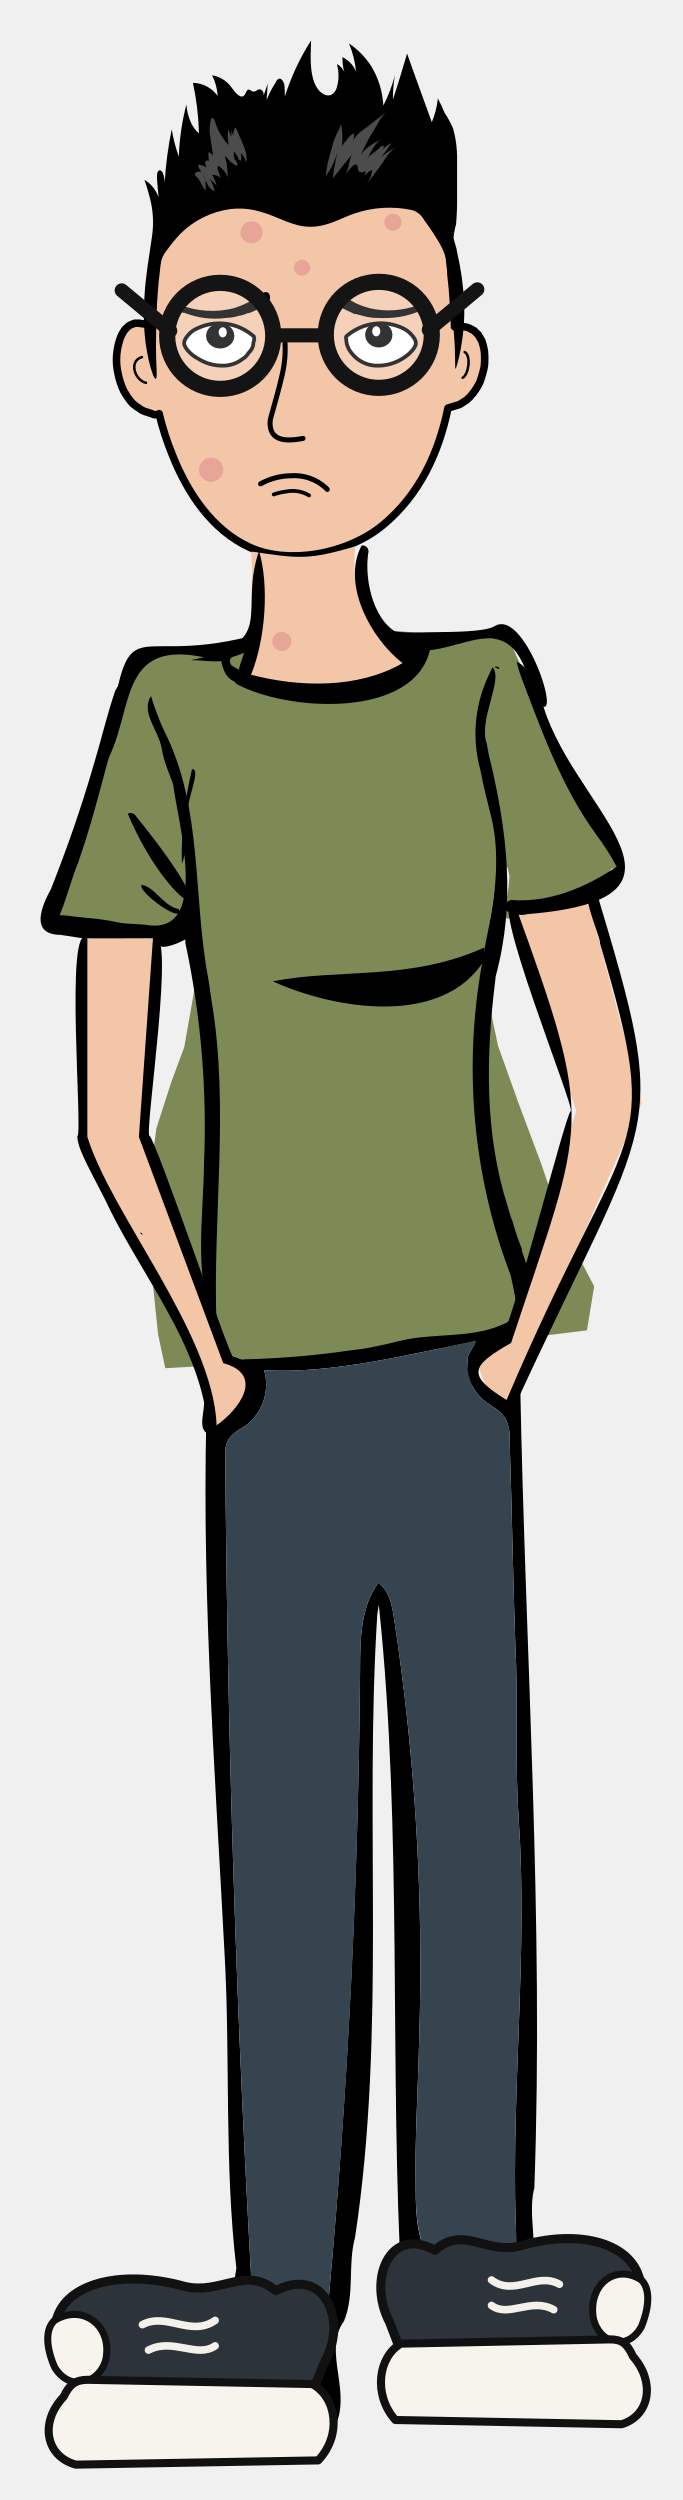
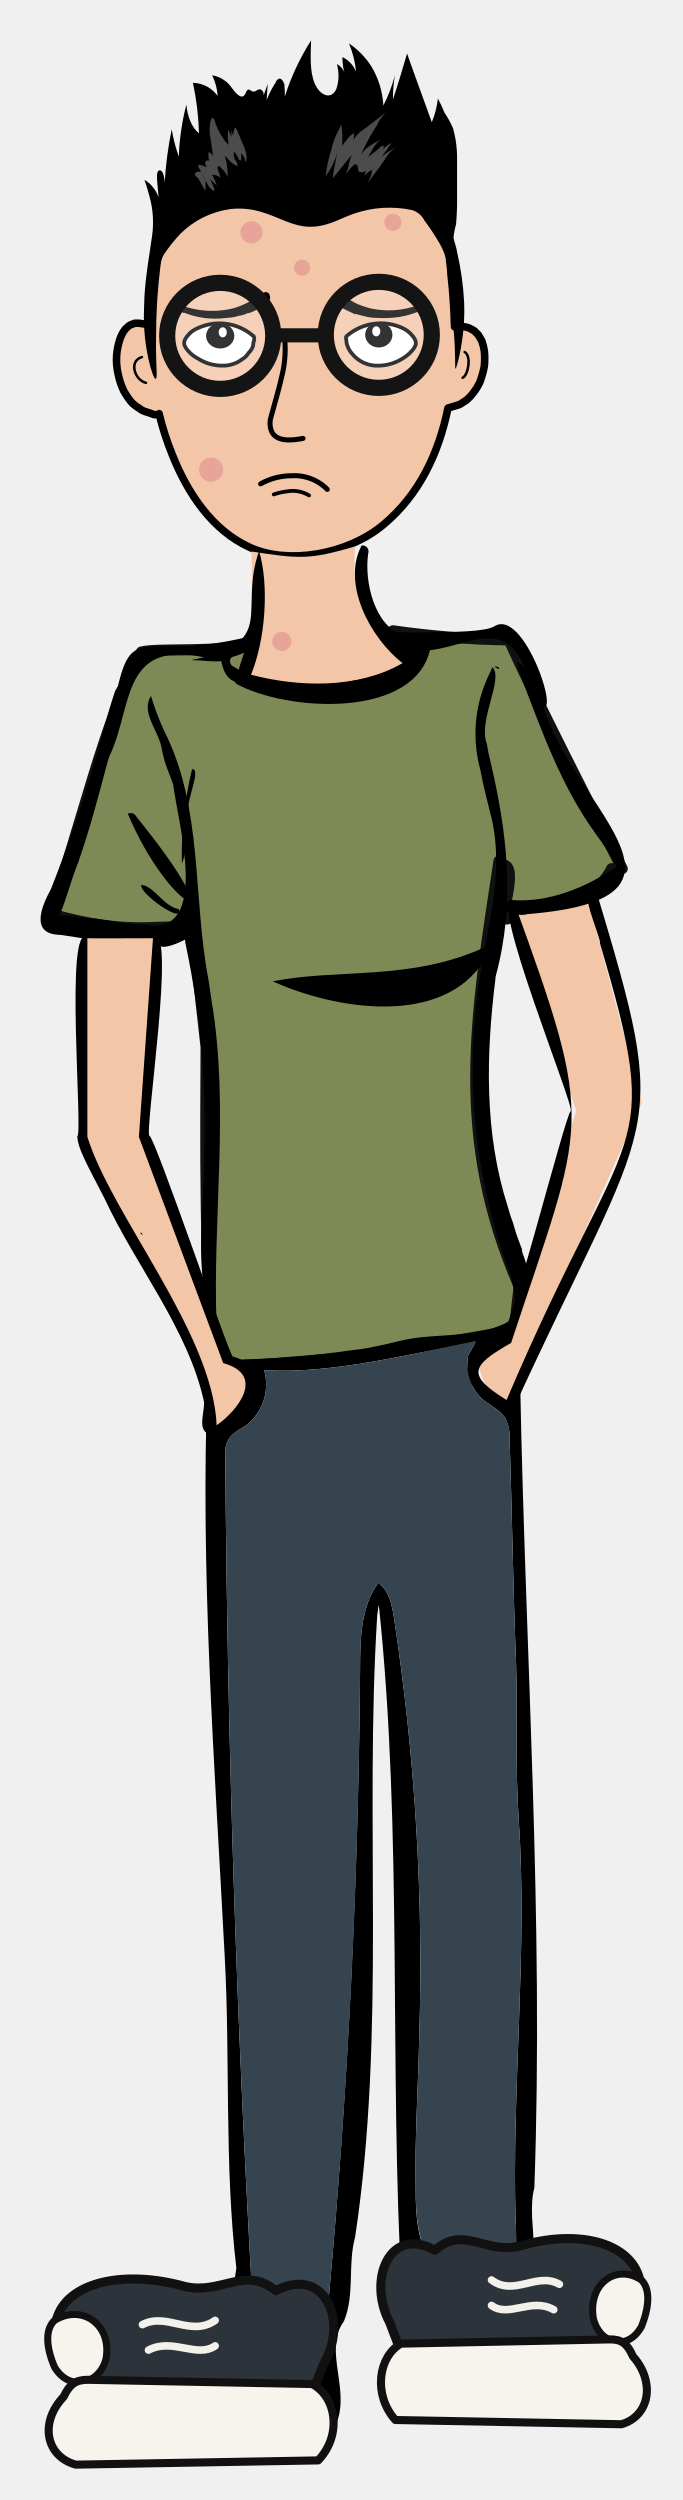
<svg xmlns="http://www.w3.org/2000/svg" width="135.1" height="495" viewBox="190.2 50 135.1 495">
  <svg width="500" height="600" preserveAspectRatio="xMidYMin slice" style="overflow:visible" viewBox="0 0 500 600">
    <svg width="500" height="600" style="overflow:visible">
      <svg width="500" height="600" preserveAspectRatio="xMidYMin slice" style="overflow:visible" viewBox="0 0 500 600">
        <svg viewBox="0 0 500 600">
          <path fill="#f3c6a8" stroke="#000" stroke-linecap="round" stroke-linejoin="round" stroke-width="1.5" d="M286.1 119.5a11.7 11.7 0 0 0-.5-2l-.7-1.2-.8-.8-.9-.5a3.5 3.5 0 0 0-1.1-.3h-1.9c-.1-3.5-.3-6.9-.7-10.3a16 16 0 0 0-.2-2.2c-.5-6.1-1.6-12.5-5.9-17.1s-11.7-4.9-17.7-5-13.5 0-19.8 2.4a22.2 22.2 0 0 0-9.5 6.5c-2.6 3.2-3.8 7.1-4.7 11a64 64 0 0 0-2 14.4l-.2-.2h-.4l-1.4-.2h-.8l-.8.3a1.8 1.8 0 0 0-.7.5 2.7 2.7 0 0 0-.7.8 6.7 6.7 0 0 0-.8 1.7 13.3 13.3 0 0 0-.6 3 12.2 12.2 0 0 0 .3 3.8 14.2 14.2 0 0 0 1.1 3.3 15.3 15.3 0 0 0 1.4 2.1 6.5 6.5 0 0 0 1.6 1.3 4 4 0 0 0 1.6.8l.6.2.8.3h.8l.2-.2a55 55 0 0 0 2.6 8.1c3 7.6 7.9 15 15.4 18.4s19.2 1.5 26.4-4.5 11-14.3 12.8-23.1l2.3-.7 1.4-.9a8.6 8.6 0 0 0 1.3-1.4 12 12 0 0 0 1.3-2.1 19 19 0 0 0 .9-3.2 16 16 0 0 0 0-3" />
          <path fill="none" stroke="#000" stroke-linecap="round" stroke-linejoin="round" stroke-width=".5" d="M218.3 120.7c-2.7.8-1.4 4.6.8 5.1m63.1-6.1c1.4.8.7 4.6-.4 5.1" />
          <path d="M282.1 109.9a56 56 0 0 0-1.4-10c-.1-.9-.5-1.8-.7-2.8a14 14 0 0 1 .5-2.7 57 57 0 0 0 .2-5.9v-6.3a24 24 0 0 0-.3-4.6 23 23 0 0 0-.5-2.2 18.7 18.7 0 0 0-1.7-3.1 24 24 0 0 0-1.3-2.8 17.1 17.1 0 0 1-1.2 4.7c-1.6-4.5-3.3-9-4.9-13.6-.9 3.1-1.8 6.1-2.8 9.1a26 26 0 0 1 .4-4.8 30 30 0 0 1-2.3 6 16.7 16.7 0 0 0-2.4-7.8 15.8 15.8 0 0 0-4.4-4.5 19.2 19.2 0 0 1 1.4 5.6 5.5 5.5 0 0 0-2.7-2.9 10.6 10.6 0 0 0 .4 3.1 2.9 2.9 0 0 0-1.5-1.7 8.2 8.2 0 0 1-.1 4.9c-1 2.3-3.3 1.3-4.3-1.1s-.8-5.6-.7-8.5a47.5 47.5 0 0 0-5.2 11.1 18.5 18.5 0 0 0-.1-2.4c-.2-.7-.7-1.3-1.1-1.1a1.1 1.1 0 0 0-.6.7 19.2 19.2 0 0 0-1.8 3.5c.1-1 .1-2.1.2-3.2l-.8 2.3c.1-.7-.4-1.3-.9-1.2s-.8.6-1.3.4-.6-.5-1-.3a7 7 0 0 0-.5.9c-.7 1.1-1.8-.2-2.6-1.3a5.9 5.9 0 0 0-3.9-2.5 10.8 10.8 0 0 1 1.1 4.1 6.2 6.2 0 0 0-4.9-2.6 54.7 54.7 0 0 1 1.2 10c-1.3-1-2.3-3.2-2.5-5.7a48.2 48.2 0 0 0-1.5 10.3 30.5 30.5 0 0 1-1.4-5.4 73 73 0 0 0-1.4 10.7 5.4 5.4 0 0 0-.3-1.9c-.2-.6-.7-.9-1-.5s-.2 1.2-.2 1.8l.3 3.4a6.4 6.4 0 0 0-2.8-3.5c.4 1.1.7 2.2 1 3.3a19.1 19.1 0 0 1 .5 7.9c-1.4 9.1-1.5 10.7-1.6 14.9-.2 7.2 1.8 13.4 2.3 13.3s0-2.1.1-8.3a113 113 0 0 1 .9-14.3 4.8 4.8 0 0 1 .7-2.1 33 33 0 0 1 3.2-4 17.3 17.3 0 0 1 9.9-4.9 14.7 14.7 0 0 1 5.9.5c3.4.9 6.4 3 9.9 3s5.8-1.6 8.7-2.6a21.4 21.4 0 0 1 11.5-.7 4 4 0 0 1 2.4 2 48 48 0 0 1 3.1 4.7c2.7 4.8 2.2 11.3 2.7 16.8s.2 7.9.4 7.9 2-6.2 1.7-13.1" />
          <path fill="#fff" d="m257.9 78.9.7-1v.5c0-.7 1.1-1.8 1.7-2a5.5 5.5 0 0 1-.2 1.8c.2-1.3 1.7-2.3 2.7-3l4.1-3.2c-.3 0-1.4 1.6-1.6 1.9a23 23 0 0 1-1.2 2.1 30.6 30.6 0 0 0-2.6 5.1c.7-1.8 2.8-2.8 4.4-3.6-1.6.8-2.1 2.5-3 3.9.4-.7 1.5-1.2 2.1-1.8s.9-.9 1.1-.7 0 .6-.2.8a5.9 5.9 0 0 1 1.8-1.4 28 28 0 0 1-2 2.8 12.7 12.7 0 0 1 3.1-2c-1.4.7-2.1 2-2.9 3.2s-2.2 2.9-3.2 4.4a6.9 6.9 0 0 0 1.2-3.1 4.4 4.4 0 0 0-1.5 1.2 4.4 4.4 0 0 0 .2-1 1 1 0 0 1-.9.3c-.7-.1-.5-.3-.6-.8s-.3-1.2-1.1-.4-1.1 1.4-1.7 2.1c1.1-1.1.8-3.4 1.8-4.6-1.4 1.6-2.7 3.3-4 4.9a15 15 0 0 1 .3-2.1l.6-3a14.7 14.7 0 0 1-2.3 4.7 23 23 0 0 1 1.1-5.2 13 13 0 0 1 .9-2.8c.2-.6 1.1-1.9 1-2.5a13.7 13.7 0 0 1 .2 4.5m-28 4.8c.1 0 .2.2.2.3h-.8c-.3.1-.6.3-.5.6l.2.3c.9.7 1.1 2 1.9 2.8v-2a4.7 4.7 0 0 0-.5-1 7.5 7.5 0 0 0-.7-1.2.8.8 0 0 0-.2-.4c-.1-.2-.1-.4.1-.5l.8.2.8.3a1.5 1.5 0 0 1-.4-.9c.1-.4.6-.6.8-.3a5.5 5.5 0 0 1-.1-1.8 1.8 1.8 0 0 1 .9.8l-.5-3.4a7.7 7.7 0 0 1-.2-1.5 6.6 6.6 0 0 1 .1-1.4 1.3 1.3 0 0 1 .1-.6 2.1 2.1 0 0 1 .2-.6c.4-.3.7.7.7.8a12.3 12.3 0 0 0 1.2 2.6l.8 1.2.4.4.3.3a8.1 8.1 0 0 1-.1-3.1c.2.4.3.8.5 1.3s.1-.8.1-1.2a4.2 4.2 0 0 0 .4 1.2 3 3 0 0 1 .2-1.3c0-.1.1-.3.2-.3s.2.3.3.4l1.1 2.6c.5 1.2 1.1 2.6.7 3.9a3.5 3.5 0 0 0-1-1.9 3.8 3.8 0 0 1 0 1.5.5.5 0 0 1-.4-.2 4.4 4.4 0 0 0-1-1.6v.9c.1.2.1.5.2.7a1.5 1.5 0 0 1 .5 1.3 5.6 5.6 0 0 1-1.5-1l-.6-.7-.4-.4c0 .1.1.2.1.4l.3 1.2a25 25 0 0 1 .2 2.7 5.1 5.1 0 0 0-1.6-2.1c-.2-.1-.4-.2-.4.1v.4l.6 1.7a2.7 2.7 0 0 0-1.7-.6 10.2 10.2 0 0 1 .9 2.1l-1.4-1.3a6.3 6.3 0 0 1 1 2.5 3.1 3.1 0 0 1-1.6-1.9h-.1" opacity=".3" />
        </svg>
      </svg>
    </svg>
    <svg width="500" height="600" style="overflow:visible">
      <svg width="500" height="600" preserveAspectRatio="xMidYMin slice" style="overflow:visible" viewBox="0 0 500 600">
        <svg viewBox="0 0 500 600">
          <path fill="none" stroke="#000" stroke-linecap="round" stroke-linejoin="round" d="M246.5 116.4a22.2 22.2 0 0 1-.5 8.1c-.6 2.7-1.4 5.3-2.1 7.9a4.3 4.3 0 0 0-.1 2.5c.7 2.8 4.3 2.3 6.4 1.9" />
          <path stroke="#000" stroke-miterlimit="10" stroke-width=".5" d="M239.3 111.8a9.7 9.7 0 0 0 2.3-1.1 5.5 5.5 0 0 0 1.7-1.3 1.1 1.1 0 0 0-.1-1.2.7.7 0 0 0-.9.1l-2.9 1.8a15.7 15.7 0 0 1-3 1.2 17.4 17.4 0 0 1-3.9.5 17.7 17.7 0 0 1-5.6-.8h-.4c-.3.2-.2.5 0 .7h.3a16.4 16.4 0 0 0 3.8 1 16.2 16.2 0 0 0 4.4 0 9.3 9.3 0 0 0 2.4-.4 6 6 0 0 0 1.9-.6m21.3.3-2.3-1.1a11.3 11.3 0 0 1-1.8-1.2c-.2-.4-.3-1 .1-1.3s.6-.1.9.1l2.9 1.7a16.3 16.3 0 0 0 3.1 1.1 16.9 16.9 0 0 0 9.4-.6c.1 0 .3-.1.4 0s.3.5 0 .7h-.2a16.6 16.6 0 0 1-3.8 1.1 21.3 21.3 0 0 1-4.4.2 10 10 0 0 1-2.4-.3l-1.9-.5m-2-2.1h-.1" />
          <path fill="#fff" stroke="#000" stroke-linecap="round" stroke-linejoin="round" stroke-width=".75" d="M240.3 118.5a3.4 3.4 0 0 1-.9 1.4 3.4 3.4 0 0 1-1.2 1.2 6.3 6.3 0 0 1-4.1 1.3 8.9 8.9 0 0 1-4.7-1.4 6.8 6.8 0 0 1-2.1-1.7 3.3 3.3 0 0 1-.6-1 1.7 1.7 0 0 1 .1-1 3.6 3.6 0 0 1 .7-1 4.6 4.6 0 0 1 1.8-1.3 10.2 10.2 0 0 1 10.9 1.4c.2.1.3.2.3.4a1.3 1.3 0 0 1-.1.9c0 .3-.1.5-.1.8" />
          <ellipse cx="233.8" cy="116.5" rx="2.8" ry="2.5" />
          <ellipse cx="234.3" cy="115.8" fill="#fff" rx=".8" ry="1" />
          <path fill="#fff" stroke="#000" stroke-linecap="round" stroke-linejoin="round" stroke-width=".75" d="M259 118.5a4.7 4.7 0 0 0 .8 1.4 6.8 6.8 0 0 0 1.2 1.2 6.5 6.5 0 0 0 4.2 1.3 9.2 9.2 0 0 0 4.7-1.4 7.9 7.9 0 0 0 2-1.7 3.3 3.3 0 0 0 .6-1 1.7 1.7 0 0 0-.1-1 3.6 3.6 0 0 0-.7-1 5.2 5.2 0 0 0-1.7-1.3 10.3 10.3 0 0 0-11 1.4c-.1.1-.3.2-.3.4s.1.7.1.9a2.4 2.4 0 0 0 .2.8" />
          <ellipse cx="265.2" cy="116.3" rx="2.7" ry="2.5" />
          <ellipse cx="264.7" cy="115.6" fill="#fff" rx=".8" ry="1" />
          <path fill="none" stroke="#000" stroke-linecap="round" stroke-linejoin="round" d="m255 146.9-.4-.4a9.2 9.2 0 0 0-6.8-2.3 12.6 12.6 0 0 0-6 1.6" />
          <path fill="none" stroke="#000" stroke-linecap="round" stroke-linejoin="round" stroke-width=".75" d="M244.4 147.9a12.2 12.2 0 0 1 2.6-.6 6.3 6.3 0 0 1 4.4.8" />
        </svg>
      </svg>
    </svg>
    <svg width="500" height="600" style="overflow:visible">
      <svg width="500" height="600" preserveAspectRatio="xMidYMin slice" style="overflow:visible" viewBox="0 0 500 600">
        <svg viewBox="0 0 500 600">
-           <path fill="#7d8a55" fill-rule="evenodd" d="m240.9 177.2-2.72.75-3.48.43-3.88.21-3.94.08-3.65.04-3.01.12-2.02.27-3.03 6.23-2.8 7.15-2.61 7.76-2.47 8.05-2.4 8-2.38 7.65-2.41 6.96 11.28 2.4 7.71.39 4.91-.13 2.87.81 1.61 3.24.42 7.15-2.21 12.54-2.57 6.94-2.96 9.18-1.38 10.49.25 10.9.54 10.4.93 9 1.43 6.69 42.31-2.4 41.18-5.1 1.42-8.7-6.47-12.45-4.05-11.94-4.37-11.66-4.14-11.59-2.5-11.74.78-12.12 1.91-12.7.5 11.4-.26-2.82-.17-2.39-.08-1.95v-1.52l.08-1.1.17-.67.26-.25 1.2.59.37 1.64-.17 2.24-.4 2.42-.35 2.13v1.42l.65.26 1.72-.46 2.76-.55 3.41-.77 3.69-1.13 3.59-1.63 3.1-2.29 2.23-3.07h2.1l-2.49-4.88-3.3-6.5-3.76-7.46-3.89-7.77-3.66-7.44-3.1-6.44-2.2-4.81-23-1.8 1.07 2.42.48 1.66-.08 1.11-.62.79-1.14.69-1.62.8-2.09 1.13-2.93.23-3.64.24-4.06.17-4.19.05-4.03-.13-3.59-.38-2.86-.68Z" />
+           <path fill="#7d8a55" stroke="#111" stroke-linejoin="round" stroke-width="2.2" d="M240.9 177.2c-5.2 2.2-19.4 1-22.7 1.9-7.4 13.2-12.4 36.6-18.1 51.8 31.1 9.1 26.7-10.3 30.9 26.4 0 12.9-.6 51.4 2.2 63.6l29.8-2.4 29-5.1 1-8.7c-13-29.8-8.6-53.7-4-84.2l.5 11.4c-.7-7.1-.7-10.6 0-10.7 4-.2-1.2 11.8 1.3 10.7s16.6-1.7 20.5-9.9h2.1c-4.6-9-18.6-36.5-22.4-45.3a177 177 0 0 1-23-1.8c3.2 6.7 1.4 5.4-4 8.6-5.8.5-19.7 1.5-25.3-.5Z" />
          <path fill="#f3c6a8" fill-rule="evenodd" d="M206.5 235.6h15l-2.7 39.4 16.4 44.2c3.8-.6 5.7.6 5.7 3.9-1.3 8.9-7.9 16.3-9.9 1.8L206.5 275Zm99.7-9.2-14.7 4.6 12.8 39-14.1 44.2c-3.8-.6-5.7.6-5.7 3.9 1.3 8.9 7.9 16.3 9.9 1.8l22.9-51.6ZM279 500c10.4-.2 10.4 17.2 0 17s-10.4-17.2 0-17m-30 9c10.4-.2 10.4 17.2 0 17s-10.4-17.2 0-17m-9-349.8c9.7 1.5 11.5 1.6 20.5-1-.3 5.2-.4 10.4 3.5 14.5 1.1 1.5 7.4 6.4 6 8.8-8.8 4.8-23 5.3-32.3 1.7 2.8-4.6 2.4-18.7 2.3-24" />
          <path d="M236.1 181.8c-1.4-1.8 1.5-2.5 2.6-3.3-.3 1.5-.9 2.6-1.2 4.1zm25.7-23.8c-4 7.6 1.7 18.3 8.1 23.3-8.8 5.1-20.4 4.8-30 2.3 2.9-7.1 3.6-17.7 1.6-24.5-4.2 11.9 4 18.2-13.5 21.6 2 0 4.2.4 6 .2.3 1.4.8 3.1 2.3 3.9h.1l.6.5h-.2c10.2 5.7 35.7 7.1 38.6-6.9l3.6-.6c-3.1-.9-5.6-2.5-9-2-5.7-1.9-7.7-10.7-6.9-16.2a1.2 1.2 0 0 0-1.3-1.6M218 294.3l.5.2-.4-.5c0 .1-.1.2-.1.3" />
          <path d="M277.2 176c-5.3 1.3.5 2.6 2.8 1.2a2.8 2.8 0 0 0-2.8-1.2m-46 94c-.3 1.4.5 3.4.2 5 2.1-.5 2-5.2-.2-5m-15.7-58.9c8 19.2 22.3 26.1 1.7.6a1.3 1.3 0 0 0-1.7-.6m2.7 14.1c-.7 1.5 8.6 8.1 7.4 4.8-3-.5-4.8-4.5-7.4-4.8m10-22.8a73.6 73.6 0 0 0-2 18.6c1.3-2.8.6-7 1.3-10.3-.5-2.1 2.7-8.6.7-8.4m59.8 5.9a2 2 0 0 0 1 1.8 16 16 0 0 1-.6-3 1.9 1.9 0 0 0-.4 1.2" />
          <path d="M273 176.3c1.1 1.5 4.2 1.8 6 1.4-1.9-.2-4.4-2.1-6-1.4" />
          <path d="M271.3 176.2c-.1 3.5 7.2.9 9.7.9-3.2-.1-6.7-1.4-9.7-.9m19.7.9c.5.3.8.6 1-.1h-1" />
          <path d="M291.3 177h-.3l.4.4c0-.2.1-.3.1-.5h-.2m-10.9.6h.6l-1-.4a1 1 0 0 0 .4.5" />
          <path d="M277.4 176.1c-8.1 1.6.6 2.2 3.6 1-1.2-.2-2.3-1.3-3.6-1m13.6-.1.8.5c0-.2.1-.3.2-.5z" />
          <path d="M275.5 177c-1.8 1.4 1.7.8 2.5.6-.9 0-1.6-.6-2.5-.6m17.8 6.8c4.1 10.8 8.1 22.1 15 31.5a.1.1 0 0 0-.1-.1 46.5 46.5 0 0 1 4.1 6.4c-6.1 4.1-13.3 7.2-21 6.6-3.8 1.7 1.2 3.5 3.3 2.8 39.2-3.2 7.5-21.8 2.7-43v.2c-1.2-2.5-2.1-5.9-4.8-7.2a23 23 0 0 0 .8 2.8" />
          <path d="M267.7 175c-2.2 3.2 11.8 3.1 14.3 2.2-4.6-1.6-9.5-1.8-14.3-2.2m26 9c.7-.7.1-1.6-.7-2a16 16 0 0 0 .7 2m-4.7-1.5c.1-.6-.5-.5-1-.5zm-49.3-6.5c-25.8 6.5-23.4-8.5-29 25.8 6.5-10 1.9-26.3 21.4-21.3 1.9.8 11.9-2.3 7.6-4.5" />
          <path d="M288.1 174c-3.7 2.2-23.7.1-21.6 2.6 11.7 8.6 24.5-11.8 29.2 11.2 7.2 9.9-1.1-17.9-7.6-13.8" />
          <path fill-rule="evenodd" d="M286.1 237.6c-14.8 6.7-28.8 4.1-41.9 6.7 12.3 5.6 33.6 9.1 41.9-4.2" />
          <path d="M220.5 235.6c4.8-3.4-1.8 39-.7 39.3s15.9 43.8 16.5 43.7c10.2 2.7.5 15.8-3.5 15.6s-2.1-4-2.2-6.6c-3.1-14.4-13.5-26.9-19.7-40.3-4-7.7-5.3-10.1-5.4-12.3 1.2-.1-2.6-43 2-39.3v39.4c4.9 15.7 24.8 38.8 25.6 57.1 4.3-3 9.7-10 1.3-12.3l-16.7-44.8Zm71.4-7.2c-5.5-2.2 12.3 41.1 11.3 41.6s-12.3 45.1-13.8 44.8c-12.7 6.9-5 10.4 1.9 15.4 28.4-62.2 32.1-53.3 16.8-104.3-4.1-.9 1.1 9.5.9 10.9 12.8 43.4 5.9 33.1-18.5 90.4-7.9-4.9-7.2-6.7.9-11.3 14.8-44.8 16.9-42.4.5-87.5" />
          <path d="m233.4 314.2-.3-1.4c-.9-21.5 2.6-43.1-1-64.6l-.6-4.1c-3.2-16.5-1-34-8.8-49.4a52 52 0 0 1-2.6-6.9c-2.1 3.2 1.5 6.9 2.1 10.3s1.5 4.8 2.3 7.3c.9 7.4 7.5 30.1-5.5 27.7l-2.9-.2a12.4 12.4 0 0 1-2.7-.3l-1.5-.3-2.7-.4h-.2l-2.9-.3c-1.4-.1-2.8-.4-4.1-.4 1.5-3.5 2.3-7.2 3.8-10.7-.1 0-.1.1-.1.2 4.3-12.2 6.6-25 11-37a6.8 6.8 0 0 0-3.3 2.4l-.4.7c-1.7 5-2.8 9.9-4.3 14.8-2.4 8.3-5.2 16.3-8.4 24.4-1.8 3.3-4.3 9 1.8 9.1l4 .6c.5.2 14.9 0 15.4.1-.9 3.1 3.8 1.1 5.4.2v.7a173 173 0 0 1 3.7 43.5c-.1 11.2-2.4 23.6 2.8 34m59.8 9.9-2.2 4.6c-15.6-10.3-2.6-6.2 1.3-18a13.7 13.7 0 0 1-2 1.3l-.7.3c-5 2.2-10.7 1.9-16.2 2.5-3.1.3-5.7 1.2-8.9 1.8a33.5 33.5 0 0 1-4.4.7 173 173 0 0 1-24.9 1.9c10.5 2.5 0 14.2-2.2 14s-1-6.9-1.7-10c-1.5 38.1 1.4 75.9 3.4 114.3 1.1 20.1-.1 41.3 2.3 61.6-.8 4.9-1.7 11.4 2.3 14.7a30 30 0 0 0-1 3.2 20 20 0 0 0-.1 9.1 18.1 18.1 0 0 0 2.4 5.7 9 9 0 0 0 1.1 1.6l.5.8a4.6 4.6 0 0 0 2 1.6c1.2.5 2.6 1.3 4.1 1.2h1.2c3.3-.4 5.5-3.1 6.7-5.9 4.1-7.2-2.3-15.5 2.1-21.5 2.2-5.3.7-11.1 2.2-16.6 6.2-40.8 1.8-82.3 4.4-123.3l.3-2c4.8 45.4 2 91.5 4.6 136.8a20 20 0 0 0-.4 2.4 15.1 15.1 0 0 0 1.6 9.8 9.7 9.7 0 0 0 5.4 4.7 13.3 13.3 0 0 0 3 .6c2 .5 4.1-.3 5.9-1.4l2-1.4a12.3 12.3 0 0 0 2.6-3.4 13.6 13.6 0 0 0 1-10.3c8.6-4.5 3.1-14.8 5.1-22.3 1.9-52.9-1.8-106.1-2.8-159.1m-46.7 201.3a6 6 0 0 0-.2-.7c.7-.1.6.3.2.7m6.7-9.6c-1.4 5-12.2 5.2-11-.9 3.4 1.2 7.6 2.6 11 .8Zm20.9-11.8a27.6 27.6 0 0 0 10.6 2.6c-.5 11.5-15.4 8-10.6-2.6m18.2-14.1c.1 3.8.1 8.2-2.6 10.9s-10.5 1.9-13.7-2.3-3.5-9.8-3.5-15.1c-.2-10 .5-20 .7-29.9a454 454 0 0 0-5-83.2c-.4-2.6-1-5.4-3.1-6.9-3.5 4.8-3.6 11.2-3.6 17.1q-.5 61.8-6.1 123.3c-.2 2.4-.6 5-2.4 6.6s-6.4.9-9.5-.3a5.6 5.6 0 0 1-2.7-1.8 7.1 7.1 0 0 1-.6-2.6q-4.8-83.7-5.4-167.8a4.9 4.9 0 0 1 .4-2.4c.6-1.5 2.2-2.3 3.6-3.2a10.2 10.2 0 0 0 3.7-11c13.4.8 28.9-3.2 42-5.8l-1.6 2.9a9.4 9.4 0 0 0 2.9 8.7c1.6 1.3 3.7 2.2 4.6 4a7.7 7.7 0 0 1 .7 3.7c.5 14.9.7 30.1 1.3 45 .3 10.2-.2 20.1.5 30.3 1.8 26.5-1.4 53.2-.6 79.8m-6.6-249.4a115.9 115.9 0 0 0 5.6 62 61 61 0 0 1 1.3 7.2c.1-.9 2.8-8.1 1.9-8.9a12 12 0 0 0-.5-1.8 9 9 0 0 1-.5-1.5h.1c-.6-1.6-1.2-3.1-1.6-4.6s-.5-1.4-.7-2.1l-.6-2c-4.6-14.4-4.3-29.8-2.4-45a2 2 0 0 1 .1-.7c3.9-14.5 2.2-28.5-1.2-42.8-.3-1-.4-2-.6-3-1.8-4.7 3.4-12.9 1.1-15.2l-1.1 2.4a26.9 26.9 0 0 0-1.3 17.9c.6 3.3 1.5 6.6 2.3 9.9 1.8 8.1.4 16.5-1.2 24.2-.2 1.3-.5 2.7-.7 4" />
          <path fill="#35444e" fill-rule="evenodd" d="M284.5 315.5c-13.1 2.6-28.6 6.6-42 5.8a10.2 10.2 0 0 1-3.7 11c-1.4.9-3 1.7-3.6 3.2a4.9 4.9 0 0 0-.4 2.4q.6 84 5.4 167.8a7.1 7.1 0 0 0 .6 2.6 5.6 5.6 0 0 0 2.7 1.8c3.1 1.2 6.9 2.4 9.5.3s2.2-4.2 2.4-6.6q5.7-61.5 6.1-123.3c0-5.9.1-12.3 3.6-17.1 2.1 1.5 2.7 4.3 3.1 6.9a454 454 0 0 1 5 83.2c-.2 9.9-.9 19.9-.7 29.9 0 5.3.4 10.9 3.5 15.1s10 6 13.7 2.3 2.7-7.1 2.6-10.9c-.8-26.6 2.4-53.3.6-79.8-.7-10.2-.2-20.1-.5-30.3-.6-14.9-.8-30.1-1.3-45a7.7 7.7 0 0 0-.7-3.7c-.9-1.8-3-2.7-4.6-4a9.4 9.4 0 0 1-2.9-8.7" />
        </svg>
      </svg>
    </svg>
  </svg>
  <g fill="none" stroke="#141414" stroke-linecap="round" stroke-linejoin="round">
    <circle cx="233.8" cy="116.5" r="10.5" fill="#fff" fill-opacity=".2" stroke-width="3.2" />
    <circle cx="265.2" cy="116.3" r="10.5" fill="#fff" fill-opacity=".2" stroke-width="3.2" />
-     <path stroke-width="2.8" d="M244.3 116.4h10.4m-30.8-.9-9.6-8m60.8 7.8 9.6-8" />
+     <path stroke-width="2.8" d="M244.3 116.4h10.4" />
  </g>
  <g fill="#e09490" opacity=".65">
    <circle cx="240" cy="96" r="2.2" />
    <circle cx="268" cy="94" r="1.7" />
    <circle cx="250" cy="103" r="1.6" />
    <circle cx="232" cy="143" r="2.4" />
    <circle cx="246" cy="177" r="1.9" />
  </g>
  <g stroke="#111" stroke-linejoin="round">
    <path fill="#2c333a" stroke-width="1.8" d="M244.8 503.56c9.6-5.04 14.4 5.88 9.6 14.28l-2.4 5.88h-40.8c-7.2-1.68-12-8.4-9.6-15.12s13.2-9.24 25.2-5.88c7.2 1.68 12-4.2 18 .84Z" />
    <path fill="#f7f4ee" stroke-width="1.4" d="M201 509.44c5.4-3.36 11.4.84 10.2 7.56-1.2 5.04-7.2 6.72-10.2 1.68-1.8-4.2-1.8-7.56 0-9.24Z" />
    <path fill="#f7f4ee" stroke-width="1.6" d="m207.6 521.2 44.4.84c4.8 2.52 6 10.08 1.2 15.12l-48 .84c-6-1.68-7.2-8.4-2.4-13.44 1.2-2.52 2.4-3.36 4.8-3.36Z" />
    <path fill="none" stroke="#f4f1ea" stroke-linecap="round" stroke-width="1.5" d="M218.4 510.28c4.8-2.52 9.6 2.52 14.4-.84m-13.2 5.88c4.8-2.52 9.6 1.68 13.2-.84" />
  </g>
  <g stroke="#111" stroke-linejoin="round">
    <path fill="#2c333a" stroke-width="1.8" d="M276.32 495.56c-8.96-5.04-13.44 5.88-8.96 14.28l2.24 5.88h38.08c6.72-1.68 11.2-8.4 8.96-15.12s-12.32-9.24-23.52-5.88c-6.72 1.68-11.2-4.2-16.8.84Z" />
    <path fill="#f7f4ee" stroke-width="1.4" d="M317.2 501.44c-5.04-3.36-10.64.84-9.52 7.56 1.12 5.04 6.72 6.72 9.52 1.68 1.68-4.2 1.68-7.56 0-9.24Z" />
    <path fill="#f7f4ee" stroke-width="1.6" d="m311.04 513.2-41.44.84c-4.48 2.52-5.6 10.08-1.12 15.12l44.8.84c5.6-1.68 6.72-8.4 2.24-13.44-1.12-2.52-2.24-3.36-4.48-3.36Z" />
    <path fill="none" stroke="#f4f1ea" stroke-linecap="round" stroke-width="1.5" d="M300.96 502.28c-4.48-2.52-8.96 2.52-13.44-.84m12.32 5.88c-4.48-2.52-8.96 1.68-12.32-.84" />
  </g>
</svg>
